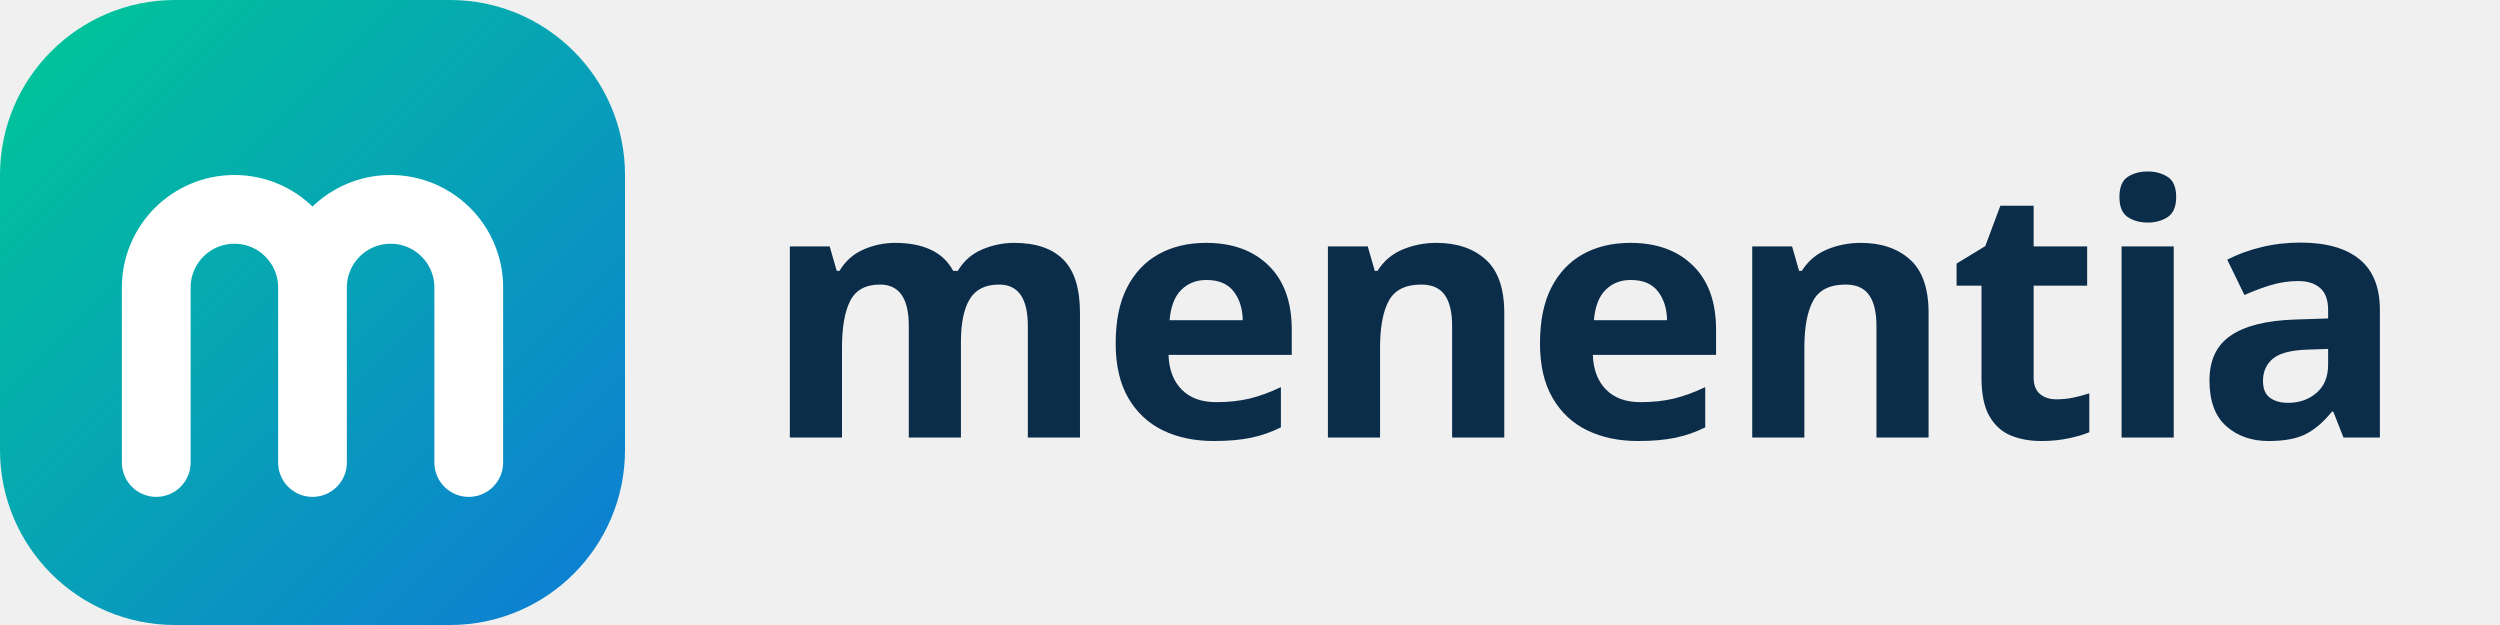
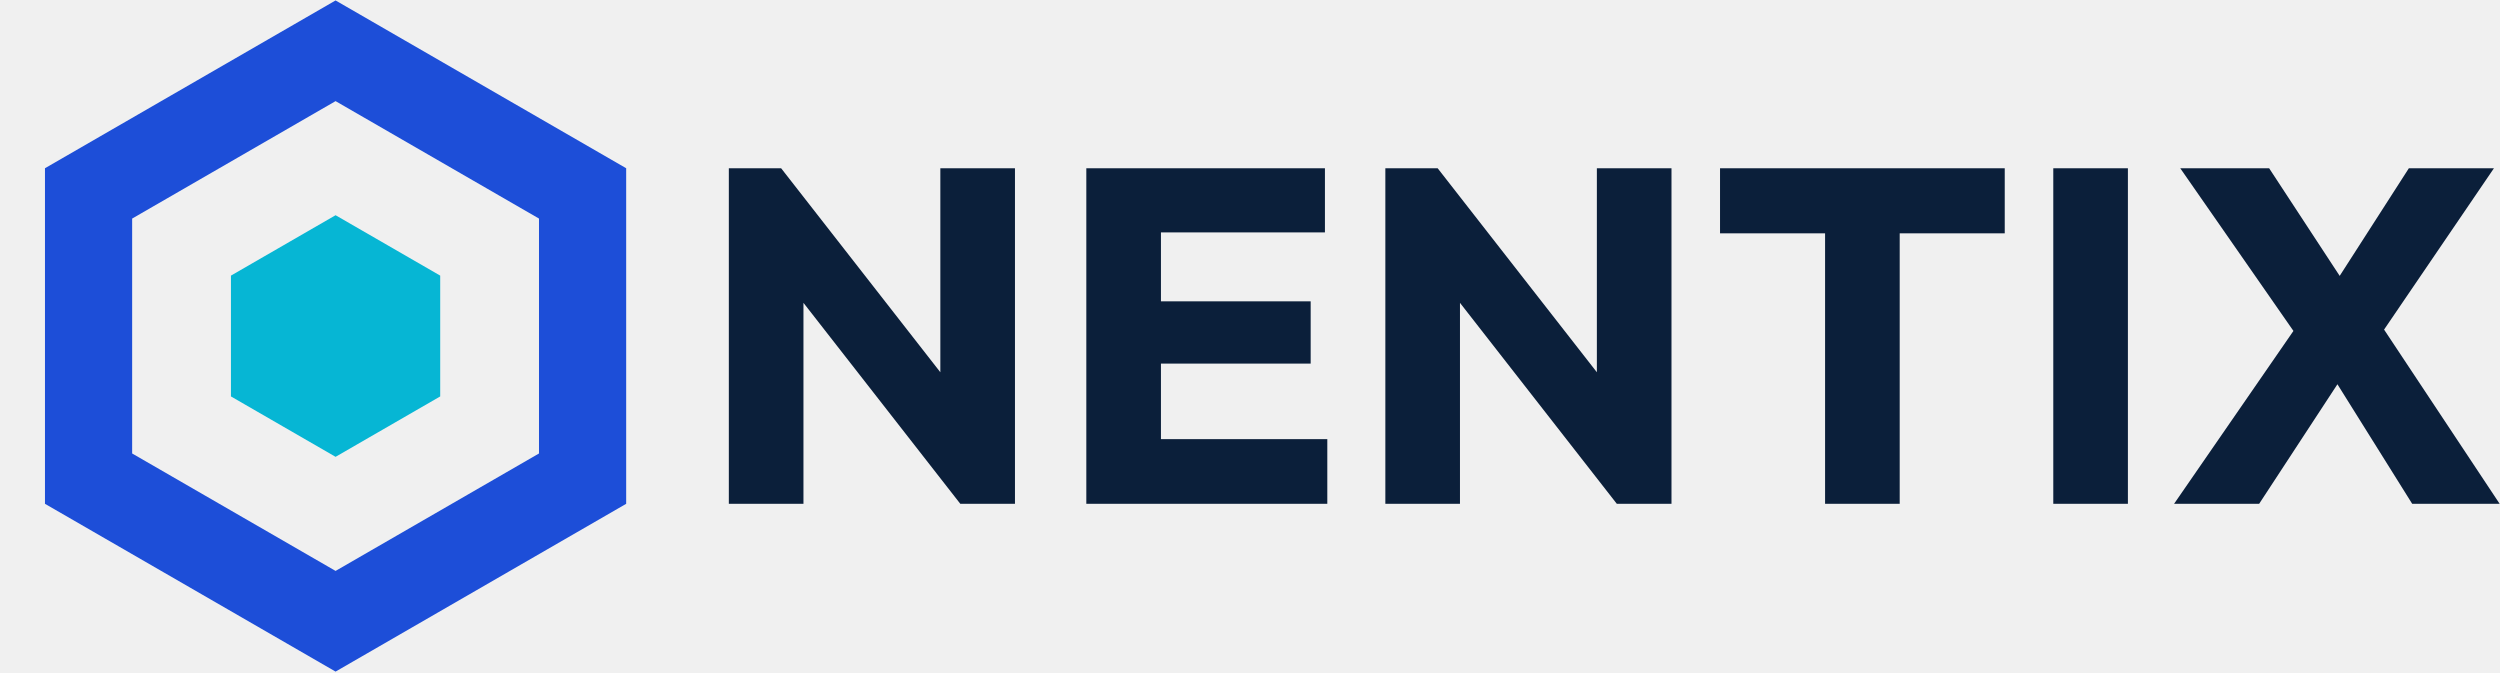
- <svg xmlns="http://www.w3.org/2000/svg" viewBox="0 0 400 100" role="img" aria-label="Menentia">
-   <defs>
-     <linearGradient id="menentia-gradient" x1="0" y1="0" x2="1" y2="1">
-       <stop offset="0" stop-color="#00C896" />
-       <stop offset="1" stop-color="#0E7BD6" />
-     </linearGradient>
-   </defs>
-   <rect width="100" height="100" rx="28" fill="url(#menentia-gradient)" />
-   <path d="M25 74 V46 A12.5 12.5 0 0 1 50 46 V74 M50 46 A12.5 12.5 0 0 1 75 46 V74" fill="none" stroke="#FFFFFF" stroke-width="11" stroke-linecap="round" stroke-linejoin="round" />
-   <text x="122" y="70" fill="#0B2D4A" font-family="'Bricolage Grotesque', 'Outfit', sans-serif" font-weight="800" font-size="56" letter-spacing="-1">menentia</text>
+ <svg xmlns="http://www.w3.org/2000/svg" viewBox="0 0 372.5 100.0" width="372" height="100">
+   <g transform="translate(0,0) scale(1)">
+     <path d="M50.00,0.00 93.30,25.00 93.30,75.00 50.00,100.00 6.70,75.00 6.70,25.00Z M50.00,15.00 80.31,32.50 80.31,67.50 50.00,85.00 19.69,67.50 19.69,32.50Z" fill="#1D4ED8" fill-rule="evenodd" />
+     <path d="M50.00,32.00 65.59,41.00 65.59,59.00 50.00,68.00 34.41,59.00 34.41,41.00Z" fill="#06B6D4" />
+   </g>
+   <path transform="translate(103.78,75)" d="M4.816 0.0V-50.0H12.606L15.935 -40.014V0.0ZM39.306 0.0 9.844 -37.748 12.606 -50.0 42.068 -12.252ZM39.306 0.0 36.331 -9.986V-50.0H47.45V0.0ZM58.082 0.0V-50.0H69.201V0.0ZM66.581 0.0V-9.632H93.989V0.0ZM66.581 -20.892V-30.17H91.51V-20.892ZM66.581 -40.439V-50.0H93.635V-40.439ZM102.637 0.0V-50.0H110.428L113.756 -40.014V0.0ZM137.127 0.0 107.666 -37.748 110.428 -50.0 139.89 -12.252ZM137.127 0.0 134.153 -9.986V-50.0H145.272V0.0ZM168.156 0.0V-49.292H179.275V0.0ZM152.504 -40.297V-50.0H194.926V-40.297ZM202.159 0.0V-50.0H213.278V0.0ZM255.637 0.0 241.686 -22.309H240.34L221.076 -50.0H234.32L248.059 -29.037H249.405L268.669 0.0ZM220.156 0.0 238.64 -26.771 247.21 -21.955 232.833 0.0ZM249.83 -23.584 241.261 -28.399 255.142 -50.0H267.819Z" fill="#0B1F3A" />
</svg>
